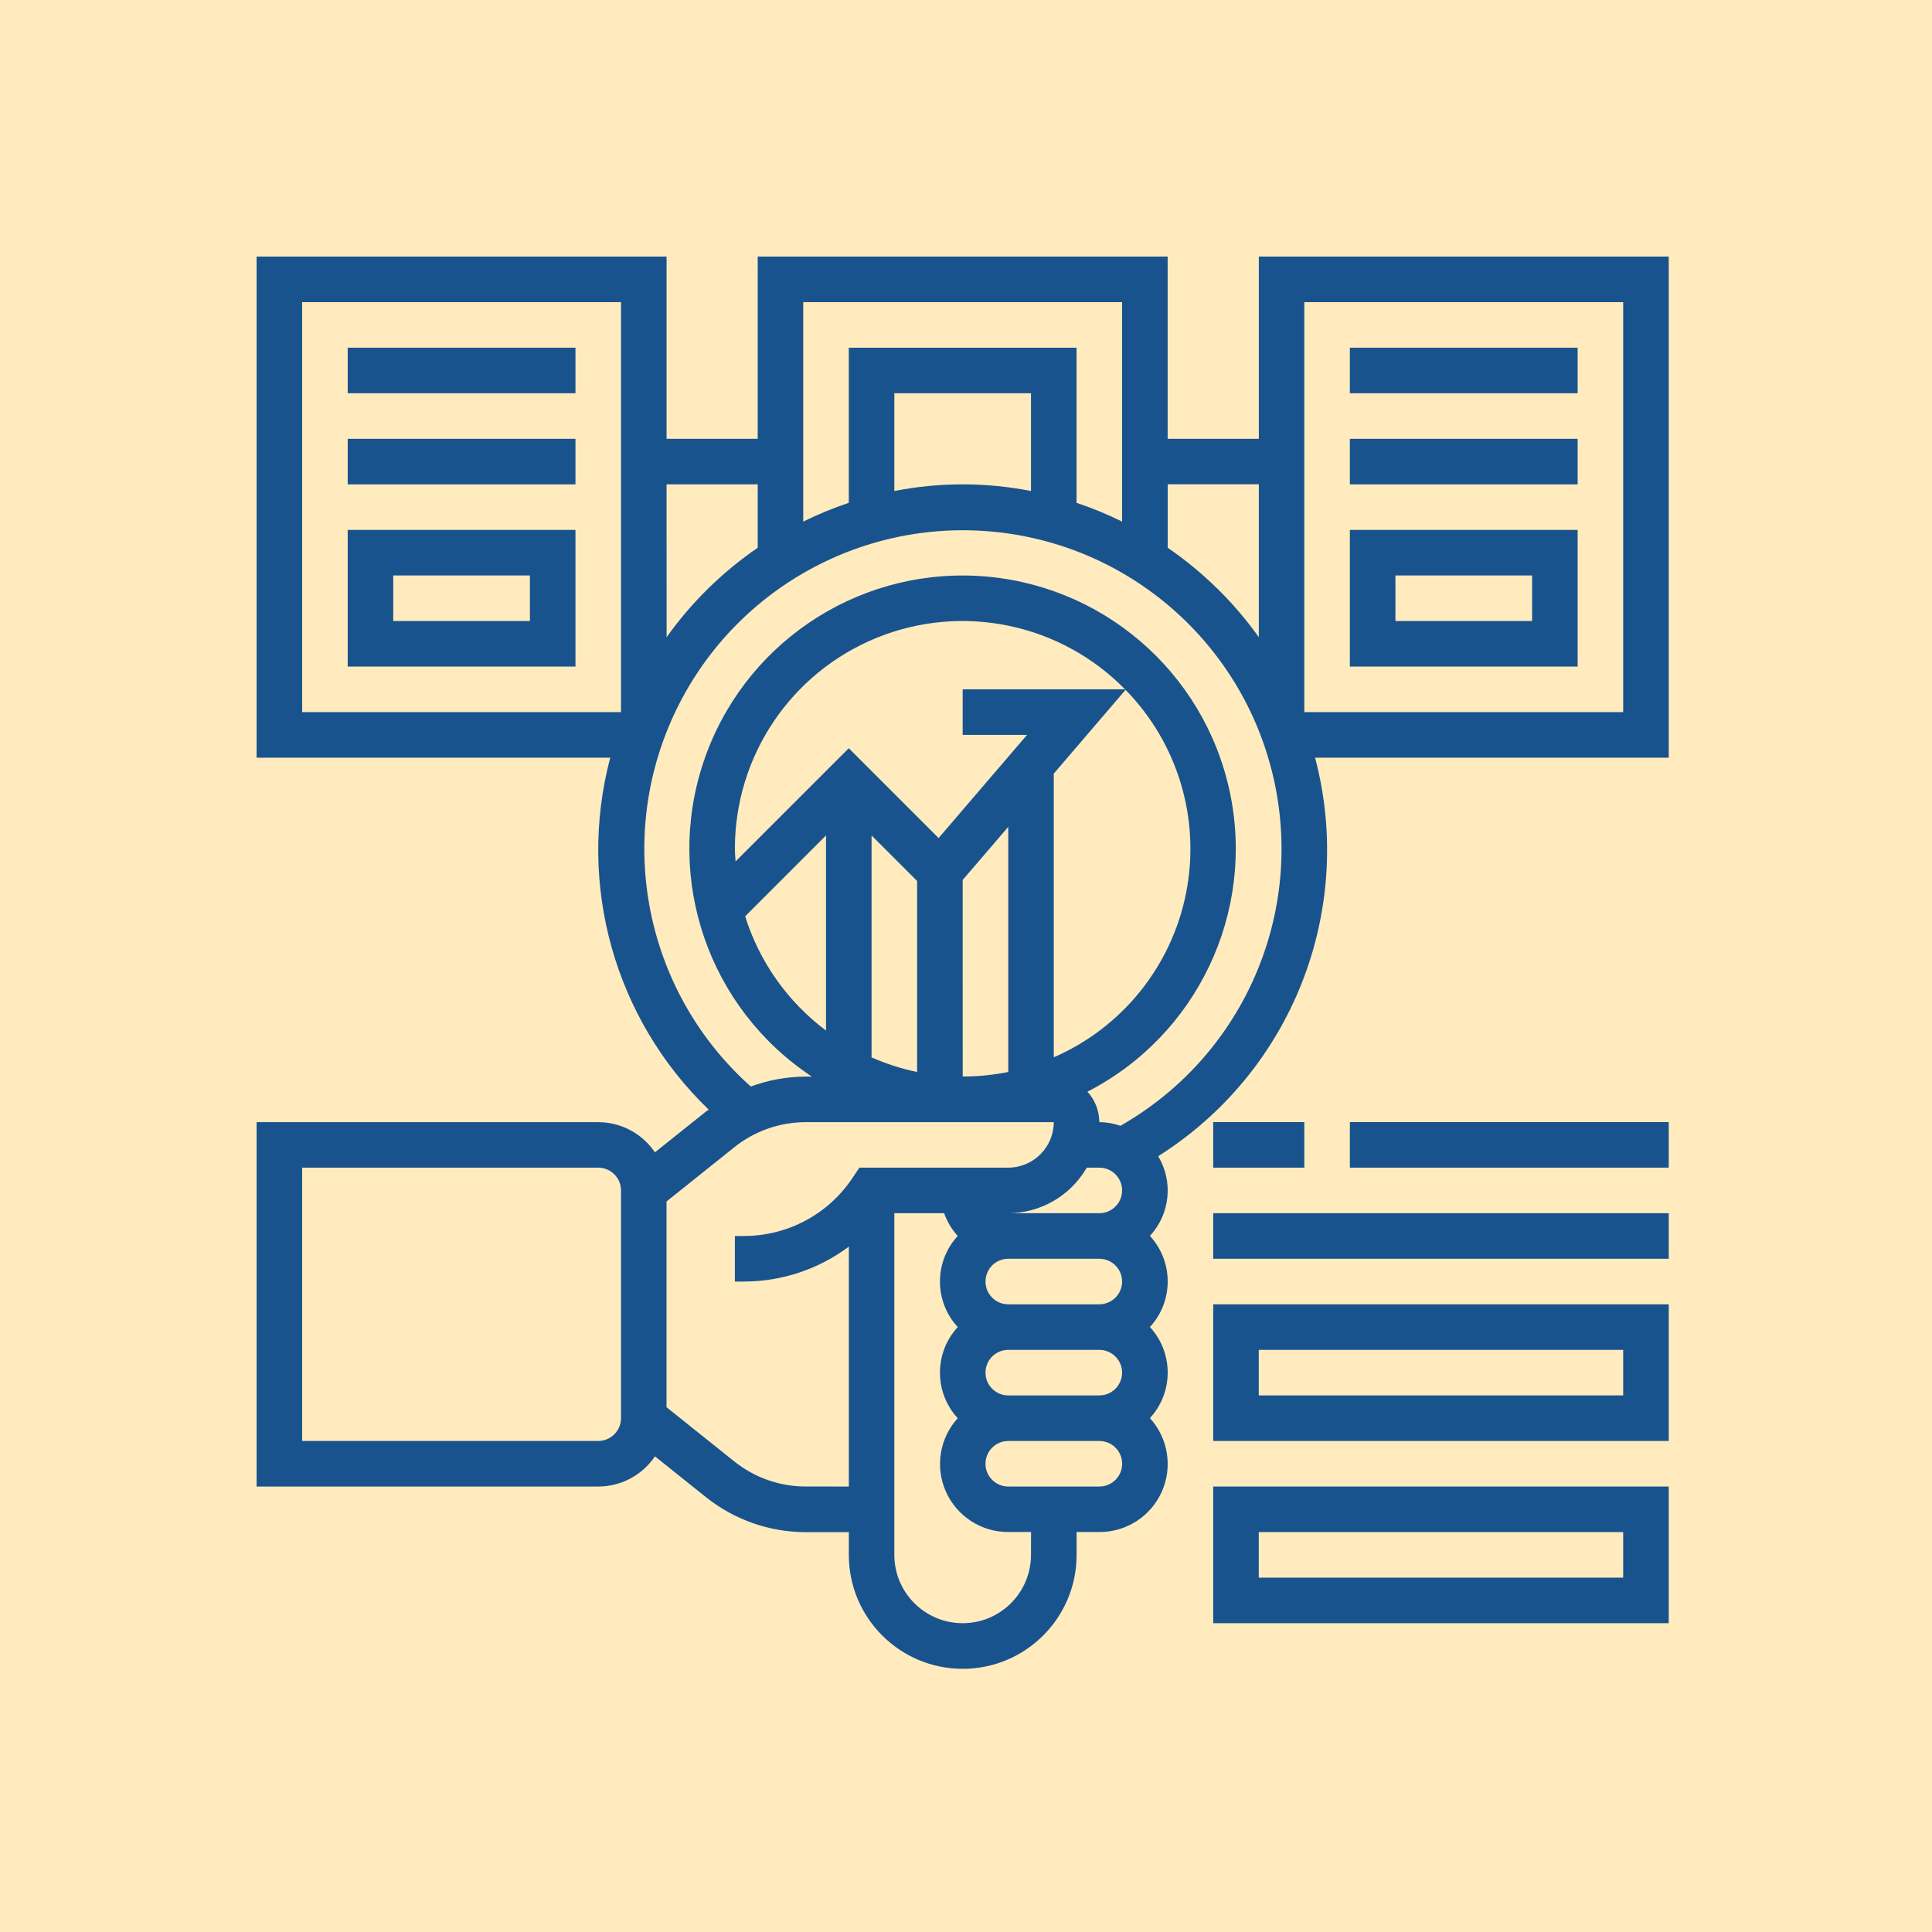
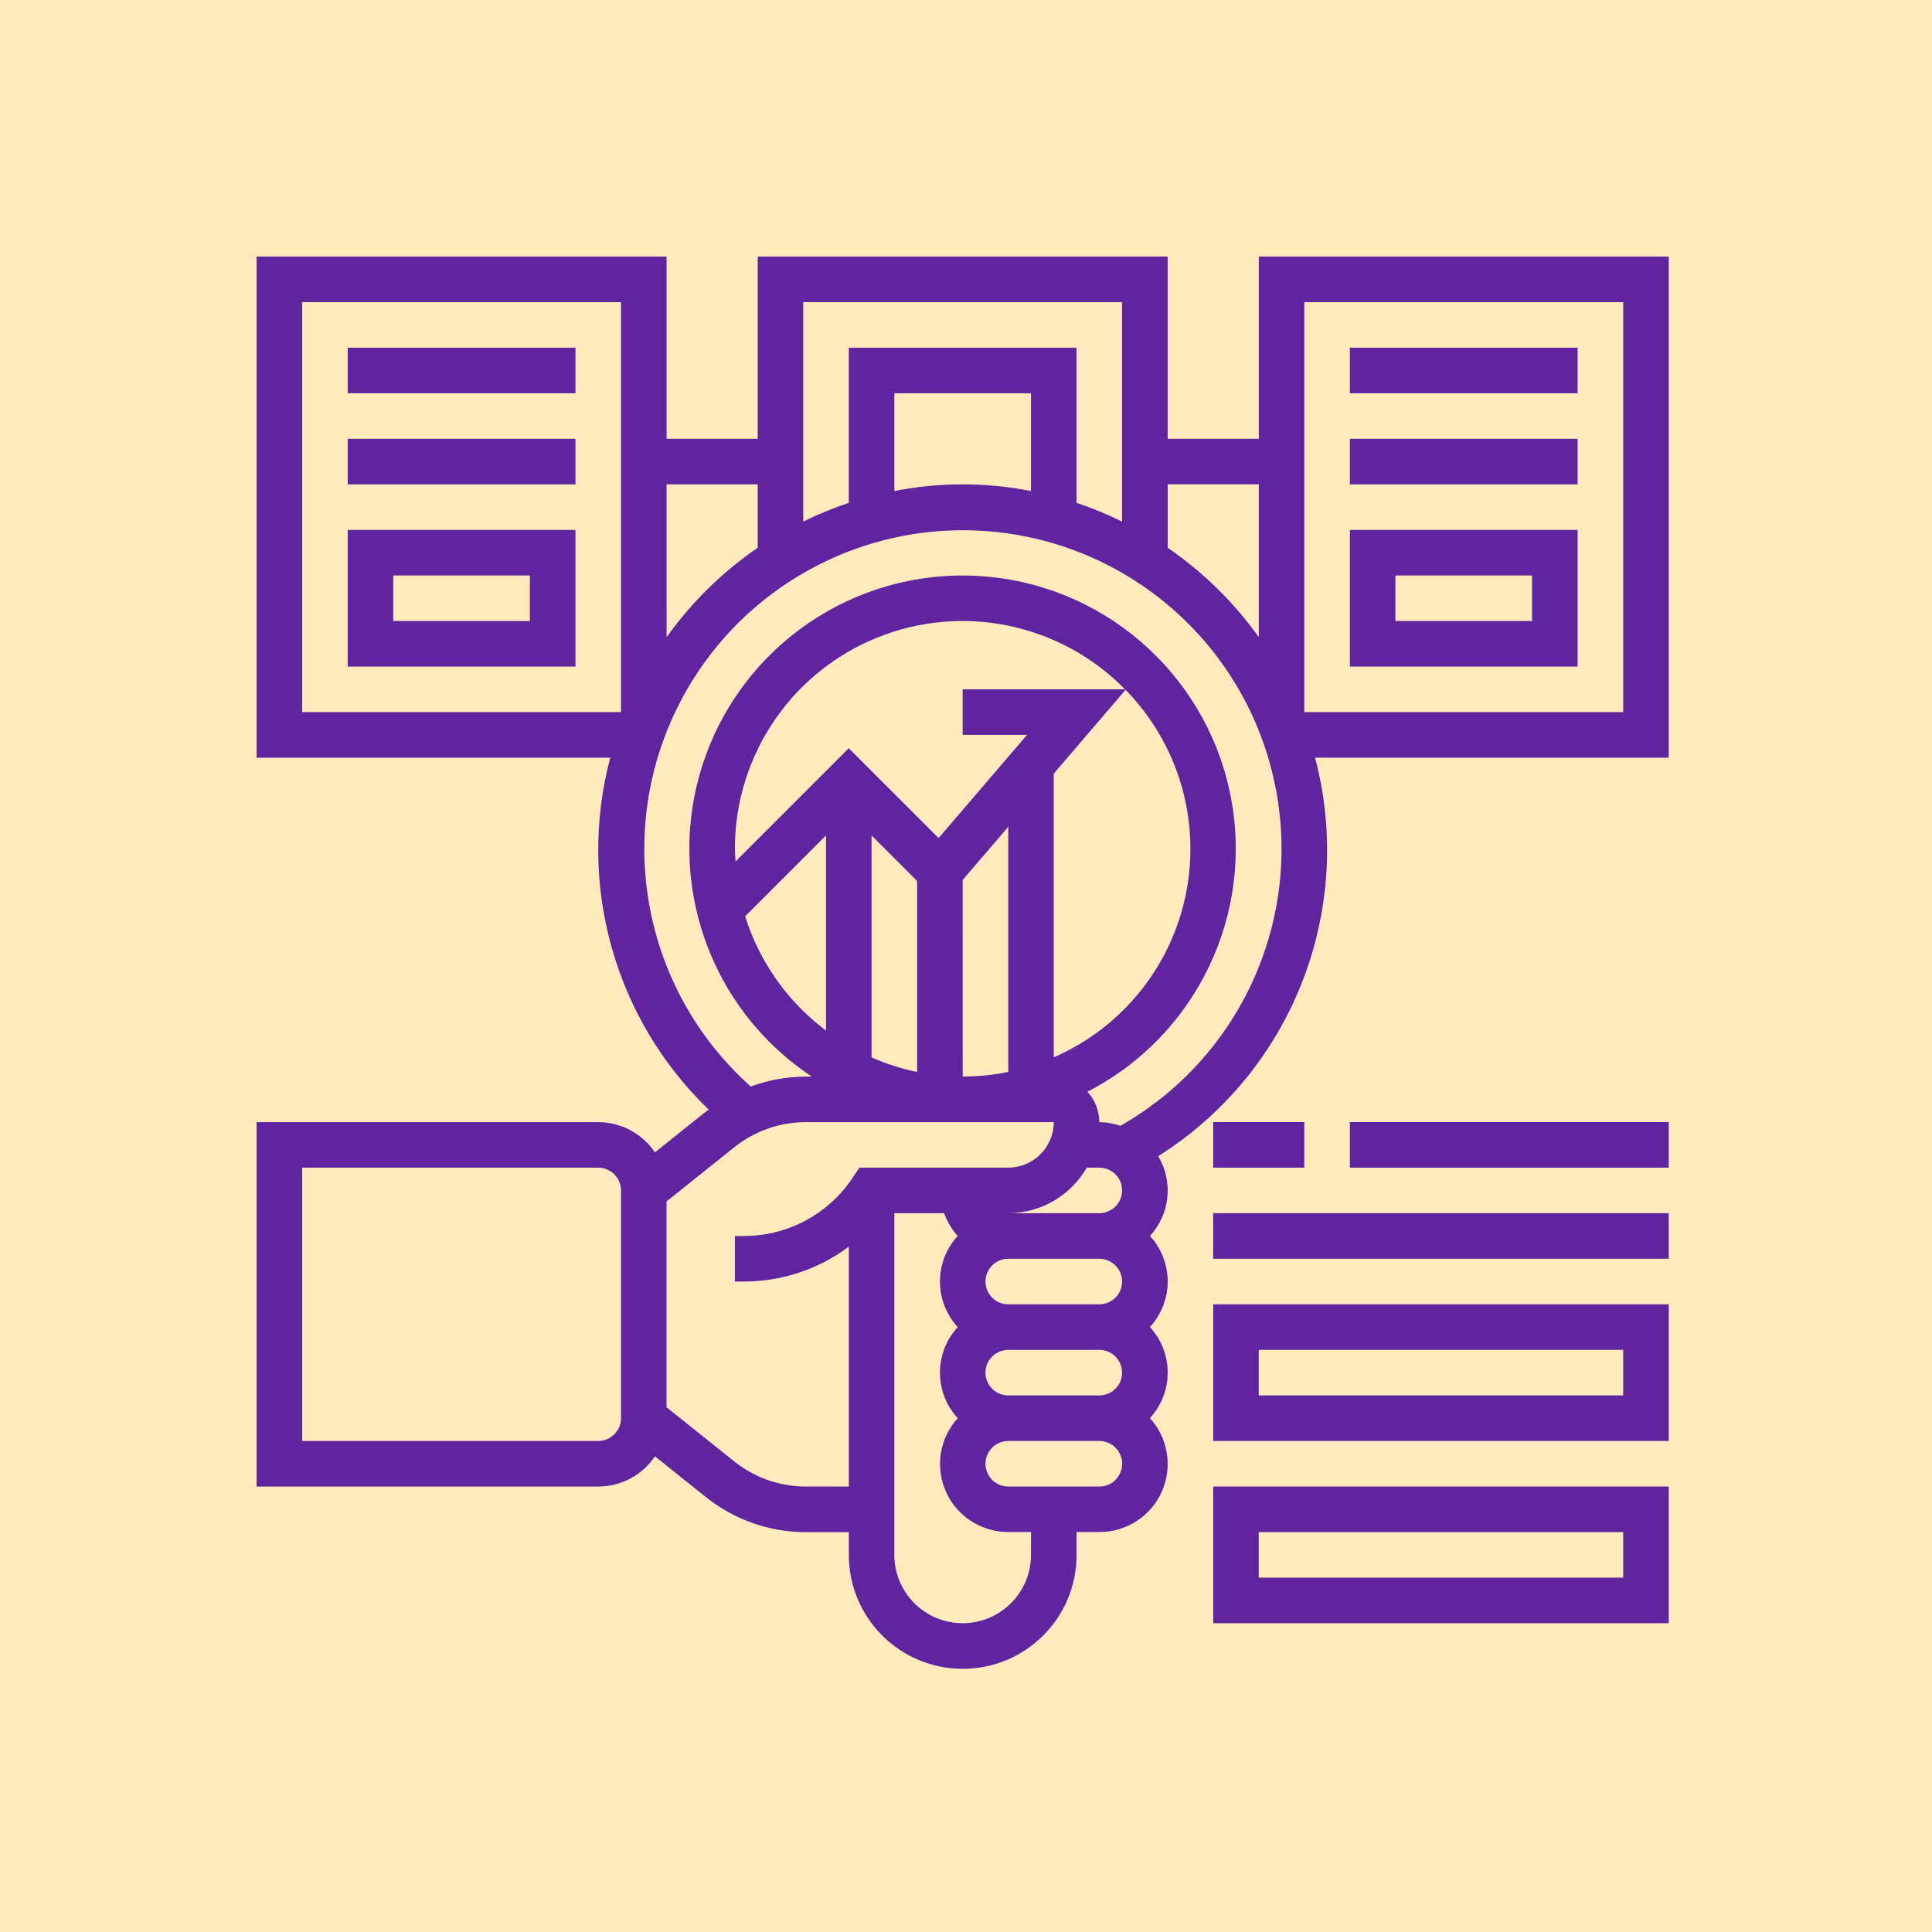
<svg xmlns="http://www.w3.org/2000/svg" width="128" height="128" viewBox="0 0 128 128">
  <g id="Grupo_1184672" data-name="Grupo 1184672" transform="translate(-318.711 -5903)">
    <rect id="Rectángulo_458254" data-name="Rectángulo 458254" width="128" height="128" transform="translate(318.711 5903)" fill="#ffebbe" />
    <g id="comparativo" transform="translate(335.711 5920)">
-       <path id="Trazado_1030375" data-name="Trazado 1030375" d="M66.4,0V12.072H60.36V0H33.2V12.072H27.162V0H0V33.2H23.43a23.88,23.88,0,0,0,6.526,23.319c-.057.044-.124.075-.181.121l-3.385,2.707a4.527,4.527,0,0,0-3.756-2H0V81.487H22.635a4.525,4.525,0,0,0,3.756-2l3.385,2.707a10.6,10.6,0,0,0,6.6,2.315h2.861v1.509a7.545,7.545,0,0,0,15.09,0V84.5h1.509a4.508,4.508,0,0,0,3.35-7.545,4.458,4.458,0,0,0,0-6.036,4.458,4.458,0,0,0,0-6.036,4.428,4.428,0,0,0,.548-5.282A23.975,23.975,0,0,0,70.128,33.2h23.43V0ZM57.342,3.018V17.557a23.691,23.691,0,0,0-3.018-1.242V6.036H39.234V16.314a24.138,24.138,0,0,0-3.018,1.242V3.018ZM51.306,15.531a23.476,23.476,0,0,0-9.054,0V9.054h9.054ZM3.018,3.018H24.144V30.18H3.018ZM27.162,15.09H33.2v4.2a24.3,24.3,0,0,0-6.036,5.926ZM24.144,76.959a1.511,1.511,0,0,1-1.509,1.509H3.018V60.36H22.635a1.511,1.511,0,0,1,1.509,1.509Zm12.229,4.527a7.577,7.577,0,0,1-4.714-1.654l-4.5-3.6V62.6l4.5-3.6a7.573,7.573,0,0,1,4.713-1.654H52.815A3.021,3.021,0,0,1,49.8,60.36H39.936l-.448.672a8.638,8.638,0,0,1-7.2,3.856h-.6v3.018h.6a11.632,11.632,0,0,0,6.949-2.313V81.487ZM31.689,39.234A15.077,15.077,0,0,1,57.537,28.671H46.779v3.018h4.264l-5.858,6.834-5.952-5.95-7.5,7.5C31.716,39.8,31.689,39.518,31.689,39.234ZM55.833,60.36a1.509,1.509,0,0,1,0,3.018H49.8a6.016,6.016,0,0,0,5.2-3.018Zm1.509,7.545a1.511,1.511,0,0,1-1.509,1.509H49.8a1.509,1.509,0,1,1,0-3.018h6.036A1.511,1.511,0,0,1,57.342,67.905Zm0,6.036a1.511,1.511,0,0,1-1.509,1.509H49.8a1.509,1.509,0,1,1,0-3.018h6.036A1.511,1.511,0,0,1,57.342,73.941ZM40.743,38.35l3.018,3.018V54.02a14.947,14.947,0,0,1-3.018-.964ZM46.779,41.3,49.8,37.781v16.24a15.176,15.176,0,0,1-3.018.3Zm6.036,11.754v-18.8l4.756-5.55a15.061,15.061,0,0,1-4.756,24.346ZM37.725,38.35V51.278a15.13,15.13,0,0,1-5.358-7.569ZM51.306,86.014a4.527,4.527,0,0,1-9.054,0V63.378h3.3a4.485,4.485,0,0,0,.9,1.509,4.458,4.458,0,0,0,0,6.036,4.458,4.458,0,0,0,0,6.036A4.508,4.508,0,0,0,49.8,84.5h1.509Zm4.527-4.527H49.8a1.509,1.509,0,1,1,0-3.018h6.036a1.509,1.509,0,0,1,0,3.018Zm1.4-23.9a4.476,4.476,0,0,0-1.4-.243,3,3,0,0,0-.788-2.016,18.1,18.1,0,1,0-18.254-1h-.418a10.572,10.572,0,0,0-3.631.658,21.107,21.107,0,1,1,24.488,2.6Zm3.13-38.3v-4.2H66.4V25.213A24.316,24.316,0,0,0,60.36,19.288ZM90.541,30.18H69.414V3.018H90.541Z" fill="#19538d" />
-       <path id="Trazado_1030376" data-name="Trazado 1030376" d="M4,4H19.09V7.018H4Z" transform="translate(2.036 2.036)" fill="#19538d" />
-       <path id="Trazado_1030377" data-name="Trazado 1030377" d="M4,8H19.09v3.018H4Z" transform="translate(2.036 4.072)" fill="#19538d" />
-       <path id="Trazado_1030378" data-name="Trazado 1030378" d="M4,21.054H19.09V12H4Zm3.018-6.036h9.054v3.018H7.018Z" transform="translate(2.036 6.108)" fill="#19538d" />
-       <path id="Trazado_1030379" data-name="Trazado 1030379" d="M48,4H63.09V7.018H48Z" transform="translate(24.432 2.036)" fill="#19538d" />
-       <path id="Trazado_1030380" data-name="Trazado 1030380" d="M48,8H63.09v3.018H48Z" transform="translate(24.432 4.072)" fill="#19538d" />
-       <path id="Trazado_1030381" data-name="Trazado 1030381" d="M63.09,12H48v9.054H63.09Zm-3.018,6.036H51.018V15.018h9.054Z" transform="translate(24.432 6.108)" fill="#19538d" />
-       <path id="Trazado_1030382" data-name="Trazado 1030382" d="M42,63.054H72.18V54H42Zm3.018-6.036H69.162v3.018H45.018Z" transform="translate(21.378 27.487)" fill="#19538d" />
-       <path id="Trazado_1030383" data-name="Trazado 1030383" d="M42,55.054H72.18V46H42Zm3.018-6.036H69.162v3.018H45.018Z" transform="translate(21.378 23.414)" fill="#19538d" />
-       <path id="Trazado_1030384" data-name="Trazado 1030384" d="M42,42H72.18v3.018H42Z" transform="translate(21.378 21.378)" fill="#19538d" />
-       <path id="Trazado_1030385" data-name="Trazado 1030385" d="M42,38h6.036v3.018H42Z" transform="translate(21.378 19.342)" fill="#19538d" />
-       <path id="Trazado_1030386" data-name="Trazado 1030386" d="M48,38H69.126v3.018H48Z" transform="translate(24.432 19.342)" fill="#19538d" />
+       <path id="Trazado_1030375" data-name="Trazado 1030375" d="M66.4,0V12.072H60.36V0H33.2V12.072H27.162V0H0V33.2H23.43a23.88,23.88,0,0,0,6.526,23.319c-.057.044-.124.075-.181.121l-3.385,2.707a4.527,4.527,0,0,0-3.756-2H0V81.487H22.635a4.525,4.525,0,0,0,3.756-2l3.385,2.707a10.6,10.6,0,0,0,6.6,2.315h2.861v1.509a7.545,7.545,0,0,0,15.09,0V84.5h1.509a4.508,4.508,0,0,0,3.35-7.545,4.458,4.458,0,0,0,0-6.036,4.458,4.458,0,0,0,0-6.036,4.428,4.428,0,0,0,.548-5.282A23.975,23.975,0,0,0,70.128,33.2h23.43V0ZM57.342,3.018V17.557a23.691,23.691,0,0,0-3.018-1.242V6.036H39.234V16.314a24.138,24.138,0,0,0-3.018,1.242V3.018ZM51.306,15.531a23.476,23.476,0,0,0-9.054,0V9.054h9.054ZM3.018,3.018H24.144V30.18H3.018ZM27.162,15.09H33.2v4.2a24.3,24.3,0,0,0-6.036,5.926ZM24.144,76.959a1.511,1.511,0,0,1-1.509,1.509H3.018V60.36H22.635a1.511,1.511,0,0,1,1.509,1.509Zm12.229,4.527a7.577,7.577,0,0,1-4.714-1.654l-4.5-3.6V62.6l4.5-3.6a7.573,7.573,0,0,1,4.713-1.654H52.815A3.021,3.021,0,0,1,49.8,60.36H39.936l-.448.672a8.638,8.638,0,0,1-7.2,3.856h-.6v3.018h.6a11.632,11.632,0,0,0,6.949-2.313V81.487ZM31.689,39.234A15.077,15.077,0,0,1,57.537,28.671H46.779v3.018h4.264l-5.858,6.834-5.952-5.95-7.5,7.5C31.716,39.8,31.689,39.518,31.689,39.234ZM55.833,60.36a1.509,1.509,0,0,1,0,3.018H49.8a6.016,6.016,0,0,0,5.2-3.018Zm1.509,7.545a1.511,1.511,0,0,1-1.509,1.509H49.8a1.509,1.509,0,1,1,0-3.018h6.036A1.511,1.511,0,0,1,57.342,67.905Zm0,6.036a1.511,1.511,0,0,1-1.509,1.509H49.8a1.509,1.509,0,1,1,0-3.018h6.036A1.511,1.511,0,0,1,57.342,73.941ZM40.743,38.35l3.018,3.018V54.02a14.947,14.947,0,0,1-3.018-.964ZM46.779,41.3,49.8,37.781v16.24a15.176,15.176,0,0,1-3.018.3Zm6.036,11.754v-18.8l4.756-5.55a15.061,15.061,0,0,1-4.756,24.346ZM37.725,38.35V51.278a15.13,15.13,0,0,1-5.358-7.569ZM51.306,86.014a4.527,4.527,0,0,1-9.054,0V63.378h3.3a4.485,4.485,0,0,0,.9,1.509,4.458,4.458,0,0,0,0,6.036,4.458,4.458,0,0,0,0,6.036A4.508,4.508,0,0,0,49.8,84.5h1.509Zm4.527-4.527H49.8a1.509,1.509,0,1,1,0-3.018h6.036a1.509,1.509,0,0,1,0,3.018Zm1.4-23.9a4.476,4.476,0,0,0-1.4-.243,3,3,0,0,0-.788-2.016,18.1,18.1,0,1,0-18.254-1h-.418a10.572,10.572,0,0,0-3.631.658,21.107,21.107,0,1,1,24.488,2.6Zm3.13-38.3v-4.2H66.4V25.213A24.316,24.316,0,0,0,60.36,19.288ZM90.541,30.18H69.414V3.018H90.541Z" fill="#62249e" />
+       <path id="Trazado_1030376" data-name="Trazado 1030376" d="M4,4H19.09V7.018H4Z" transform="translate(2.036 2.036)" fill="#62249e" />
+       <path id="Trazado_1030377" data-name="Trazado 1030377" d="M4,8H19.09v3.018H4Z" transform="translate(2.036 4.072)" fill="#62249e" />
+       <path id="Trazado_1030378" data-name="Trazado 1030378" d="M4,21.054H19.09V12H4Zm3.018-6.036h9.054v3.018H7.018Z" transform="translate(2.036 6.108)" fill="#62249e" />
+       <path id="Trazado_1030379" data-name="Trazado 1030379" d="M48,4H63.09V7.018H48Z" transform="translate(24.432 2.036)" fill="#62249e" />
+       <path id="Trazado_1030380" data-name="Trazado 1030380" d="M48,8H63.09v3.018H48Z" transform="translate(24.432 4.072)" fill="#62249e" />
+       <path id="Trazado_1030381" data-name="Trazado 1030381" d="M63.09,12H48v9.054H63.09Zm-3.018,6.036H51.018V15.018h9.054Z" transform="translate(24.432 6.108)" fill="#62249e" />
+       <path id="Trazado_1030382" data-name="Trazado 1030382" d="M42,63.054H72.18V54H42Zm3.018-6.036H69.162v3.018H45.018Z" transform="translate(21.378 27.487)" fill="#62249e" />
+       <path id="Trazado_1030383" data-name="Trazado 1030383" d="M42,55.054H72.18V46H42Zm3.018-6.036H69.162v3.018H45.018Z" transform="translate(21.378 23.414)" fill="#62249e" />
+       <path id="Trazado_1030384" data-name="Trazado 1030384" d="M42,42H72.18v3.018H42Z" transform="translate(21.378 21.378)" fill="#62249e" />
+       <path id="Trazado_1030385" data-name="Trazado 1030385" d="M42,38h6.036v3.018H42Z" transform="translate(21.378 19.342)" fill="#62249e" />
+       <path id="Trazado_1030386" data-name="Trazado 1030386" d="M48,38H69.126v3.018H48Z" transform="translate(24.432 19.342)" fill="#62249e" />
    </g>
  </g>
</svg>
